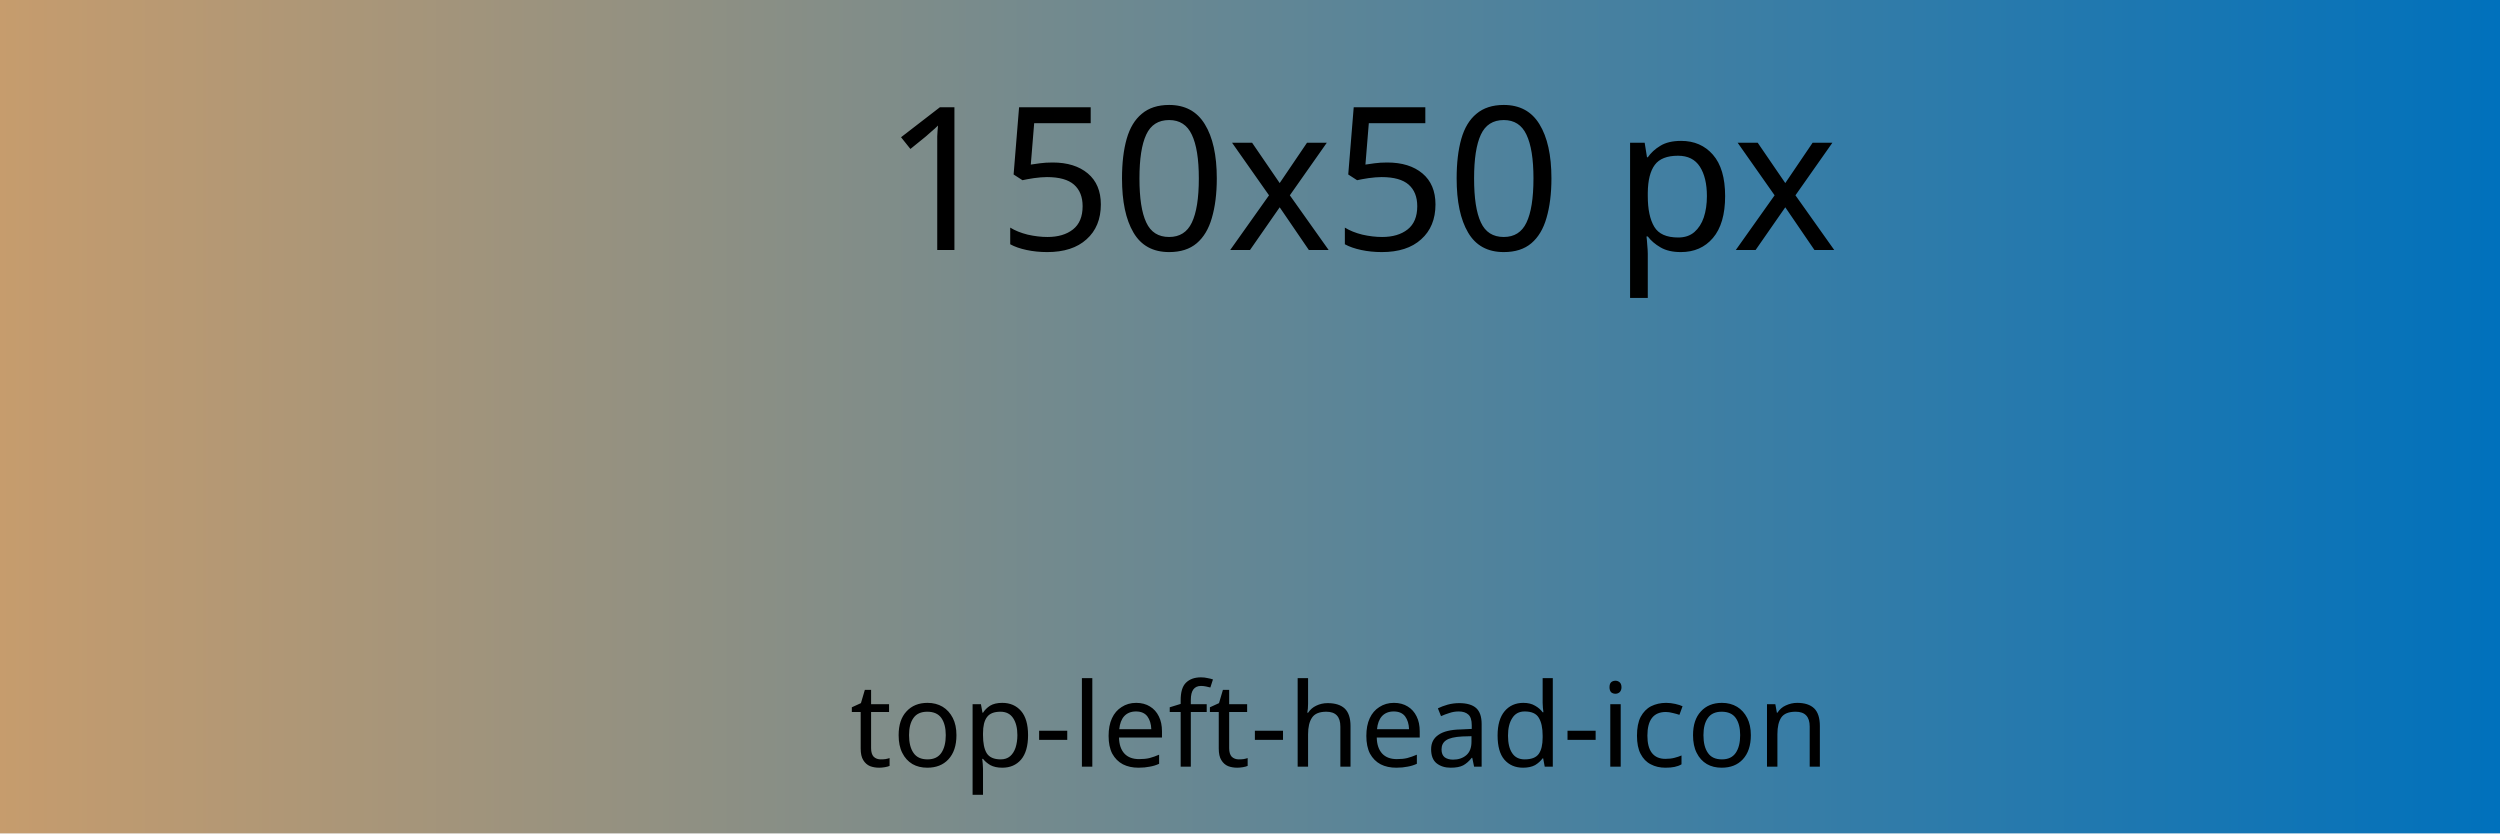
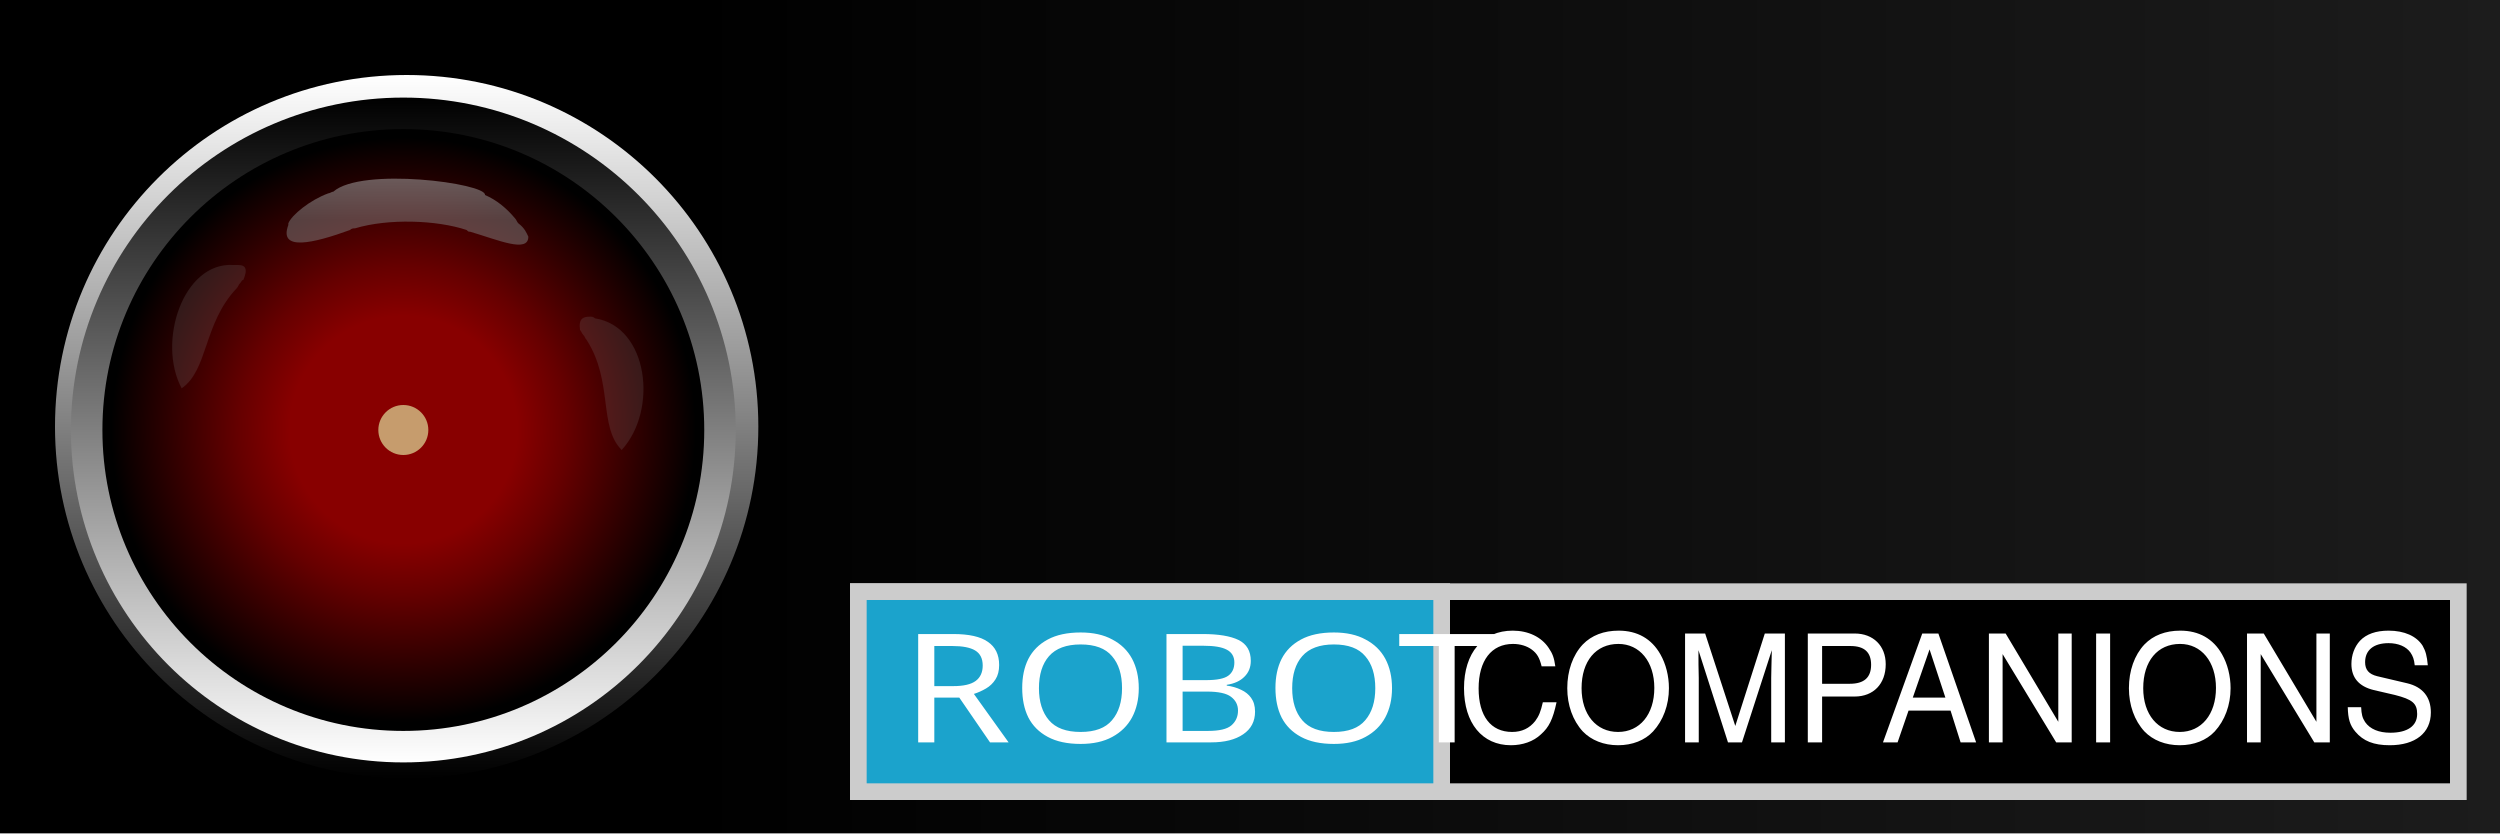
- <svg xmlns="http://www.w3.org/2000/svg" width="150" height="50" version="1">
+ <svg xmlns="http://www.w3.org/2000/svg" width="150" height="50">
  <linearGradient id="a" x2="150" y1="25" y2="25" gradientUnits="userSpaceOnUse">
-     <stop offset="0" stop-color="#c69c6d" />
-     <stop offset="1" stop-color="#0071bc" />
+     <stop offset=".276" />
+     <stop offset="1" stop-color="#1c1c1c" />
  </linearGradient>
  <path fill="url(#a)" d="M0 0h150v50H0z" />
-   <path fill="none" d="M23 7h110v42H23z" />
-   <text transform="translate(53 15)">
-     <tspan x="0" y="0" font-family="'MyriadPro-It'" font-size="12">150x50 px</tspan>
-     <tspan x="-2" y="31" font-family="'MyriadPro-Regular'" font-size="7">top-left-head-icon</tspan>
+   <path stroke="#CCC" stroke-miterlimit="10" d="M51.5 35.5h96v12h-96z" />
+   <path fill="#1BA3CC" stroke="#CCC" stroke-miterlimit="10" d="M51.5 35.5h35v12h-35z" />
+   <path fill="none" d="M47.8 38h37.7v12H47.8z" />
+   <text fill="#FFF" font-family="'ArialNarrow-Bold'" font-size="9.086" transform="matrix(1.1688 0 0 1 54.0684 44.542)">
+     ROBOT
  </text>
+   <path fill="none" d="M87.5 38h60.2v12H87.5z" />
+   <text fill="#FFF" font-family="'ArialNarrow'" font-size="9.086" transform="matrix(1.1688 0 0 1 87.457 44.542)">
+     COMPANIONS
+   </text>
+   <radialGradient id="b" cx="165.375" cy="34.625" r="20.125" gradientTransform="rotate(90 99.375 -40.3755)" gradientUnits="userSpaceOnUse">
+     <stop offset=".276" />
+     <stop offset="1" stop-color="#1c1c1c" />
+   </radialGradient>
+   <linearGradient id="c" x1="144.25" x2="186.5" y1="34.625" y2="34.625" gradientTransform="rotate(90 99.375 -40.3755)" gradientUnits="userSpaceOnUse">
+     <stop offset="0" stop-color="#fff" />
+     <stop offset="1" />
+   </linearGradient>
+   <circle cx="24.4" cy="25.6" r="20.1" fill="url(#b)" stroke="url(#c)" stroke-miterlimit="10" stroke-width="2" />
+   <linearGradient id="d" x1="33.251" x2="73.166" y1="-115.543" y2="-115.543" gradientTransform="rotate(-90 109.3745 -30.374)" gradientUnits="userSpaceOnUse">
+     <stop offset="0" stop-color="#fff" />
+     <stop offset="1" />
+   </linearGradient>
+   <circle cx="24.2" cy="25.8" r="19" stroke="url(#d)" stroke-miterlimit="10" stroke-width="1.889" />
+   <radialGradient id="e" cx="24.206" cy="25.792" r="17.544" gradientUnits="userSpaceOnUse">
+     <stop offset=".389" stop-color="#800" />
+     <stop offset=".561" stop-color="#600" />
+     <stop offset=".939" stop-color="#0f0000" />
+     <stop offset="1" />
+   </radialGradient>
+   <circle cx="24.2" cy="25.8" r="17.5" fill="url(#e)" />
+   <circle cx="24.2" cy="25.8" r="1.5" fill="#C69C6D" />
+   <path fill="gray" d="M37.3 27c-1.4-1.4-.5-4.1-2.1-6.6-.1-.1-.1-.2-.2-.3-.1-.1-.1-.2-.2-.3-.1-.7.2-.8.6-.8.1 0 .2 0 .3.1 3.2.5 3.8 5.5 1.6 7.9zm-26.4-3.7c1.6-1.1 1.3-3.9 3.3-6 .1-.1.1-.2.2-.3.1-.1.1-.2.2-.2.3-.7.1-.9-.3-.9H14c-3-.2-4.6 4.6-3.1 7.4z" opacity=".2" />
+   <g opacity=".5">
+     <linearGradient id="f" x1="24.487" x2="24.487" y1="14.681" y2="10.722" gradientUnits="userSpaceOnUse">
+       <stop offset=".389" stop-color="gray" />
+       <stop offset=".812" stop-color="#a2a2a2" />
+       <stop offset="1" stop-color="#b3b3b3" />
+     </linearGradient>
+     <path fill="url(#f)" d="M31.7 14.2c0 1-1.8.2-3.5-.3-.1 0-.1 0-.2-.1-1.8-.6-4.7-.7-6.7-.1-.1 0-.2 0-.3.1-2.2.8-4.3 1.3-3.7-.3v-.1c.2-.5 1.3-1.4 2.4-1.8.1 0 .2-.1.3-.1 1.7-1.5 9.2-.5 9.1.2.7.3 1.3.8 1.8 1.4.1.1.1.2.2.3.4.3.5.6.6.8z" />
+   </g>
</svg>
